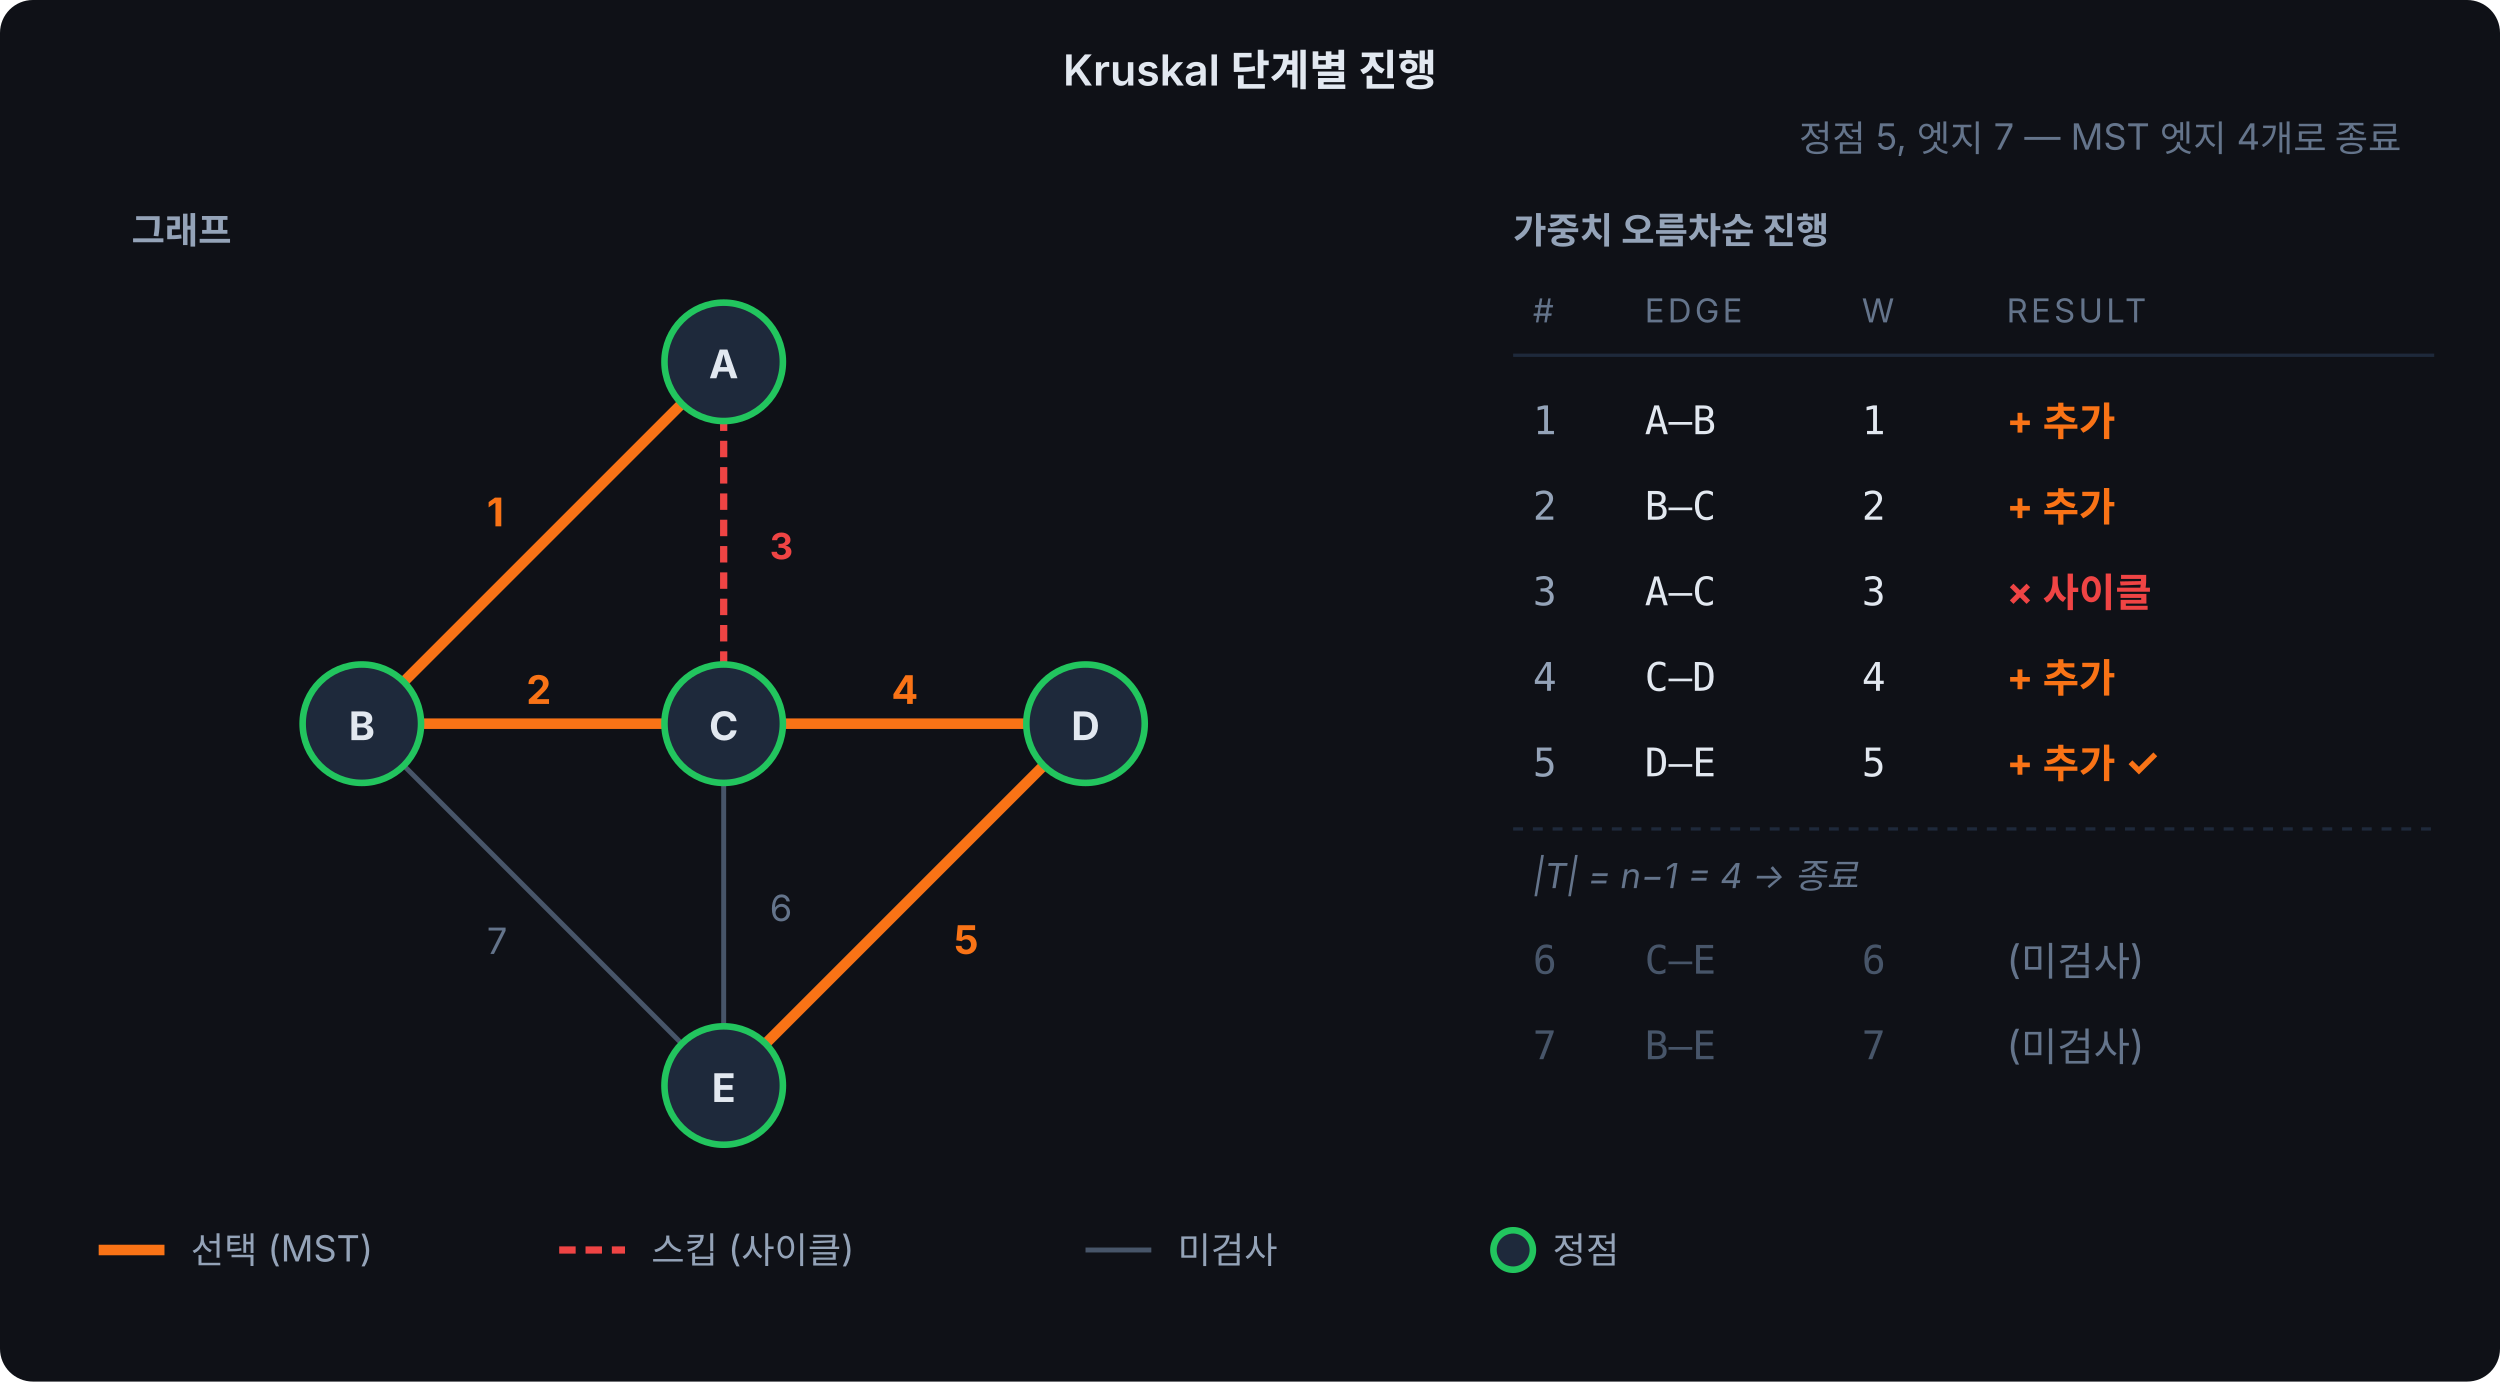
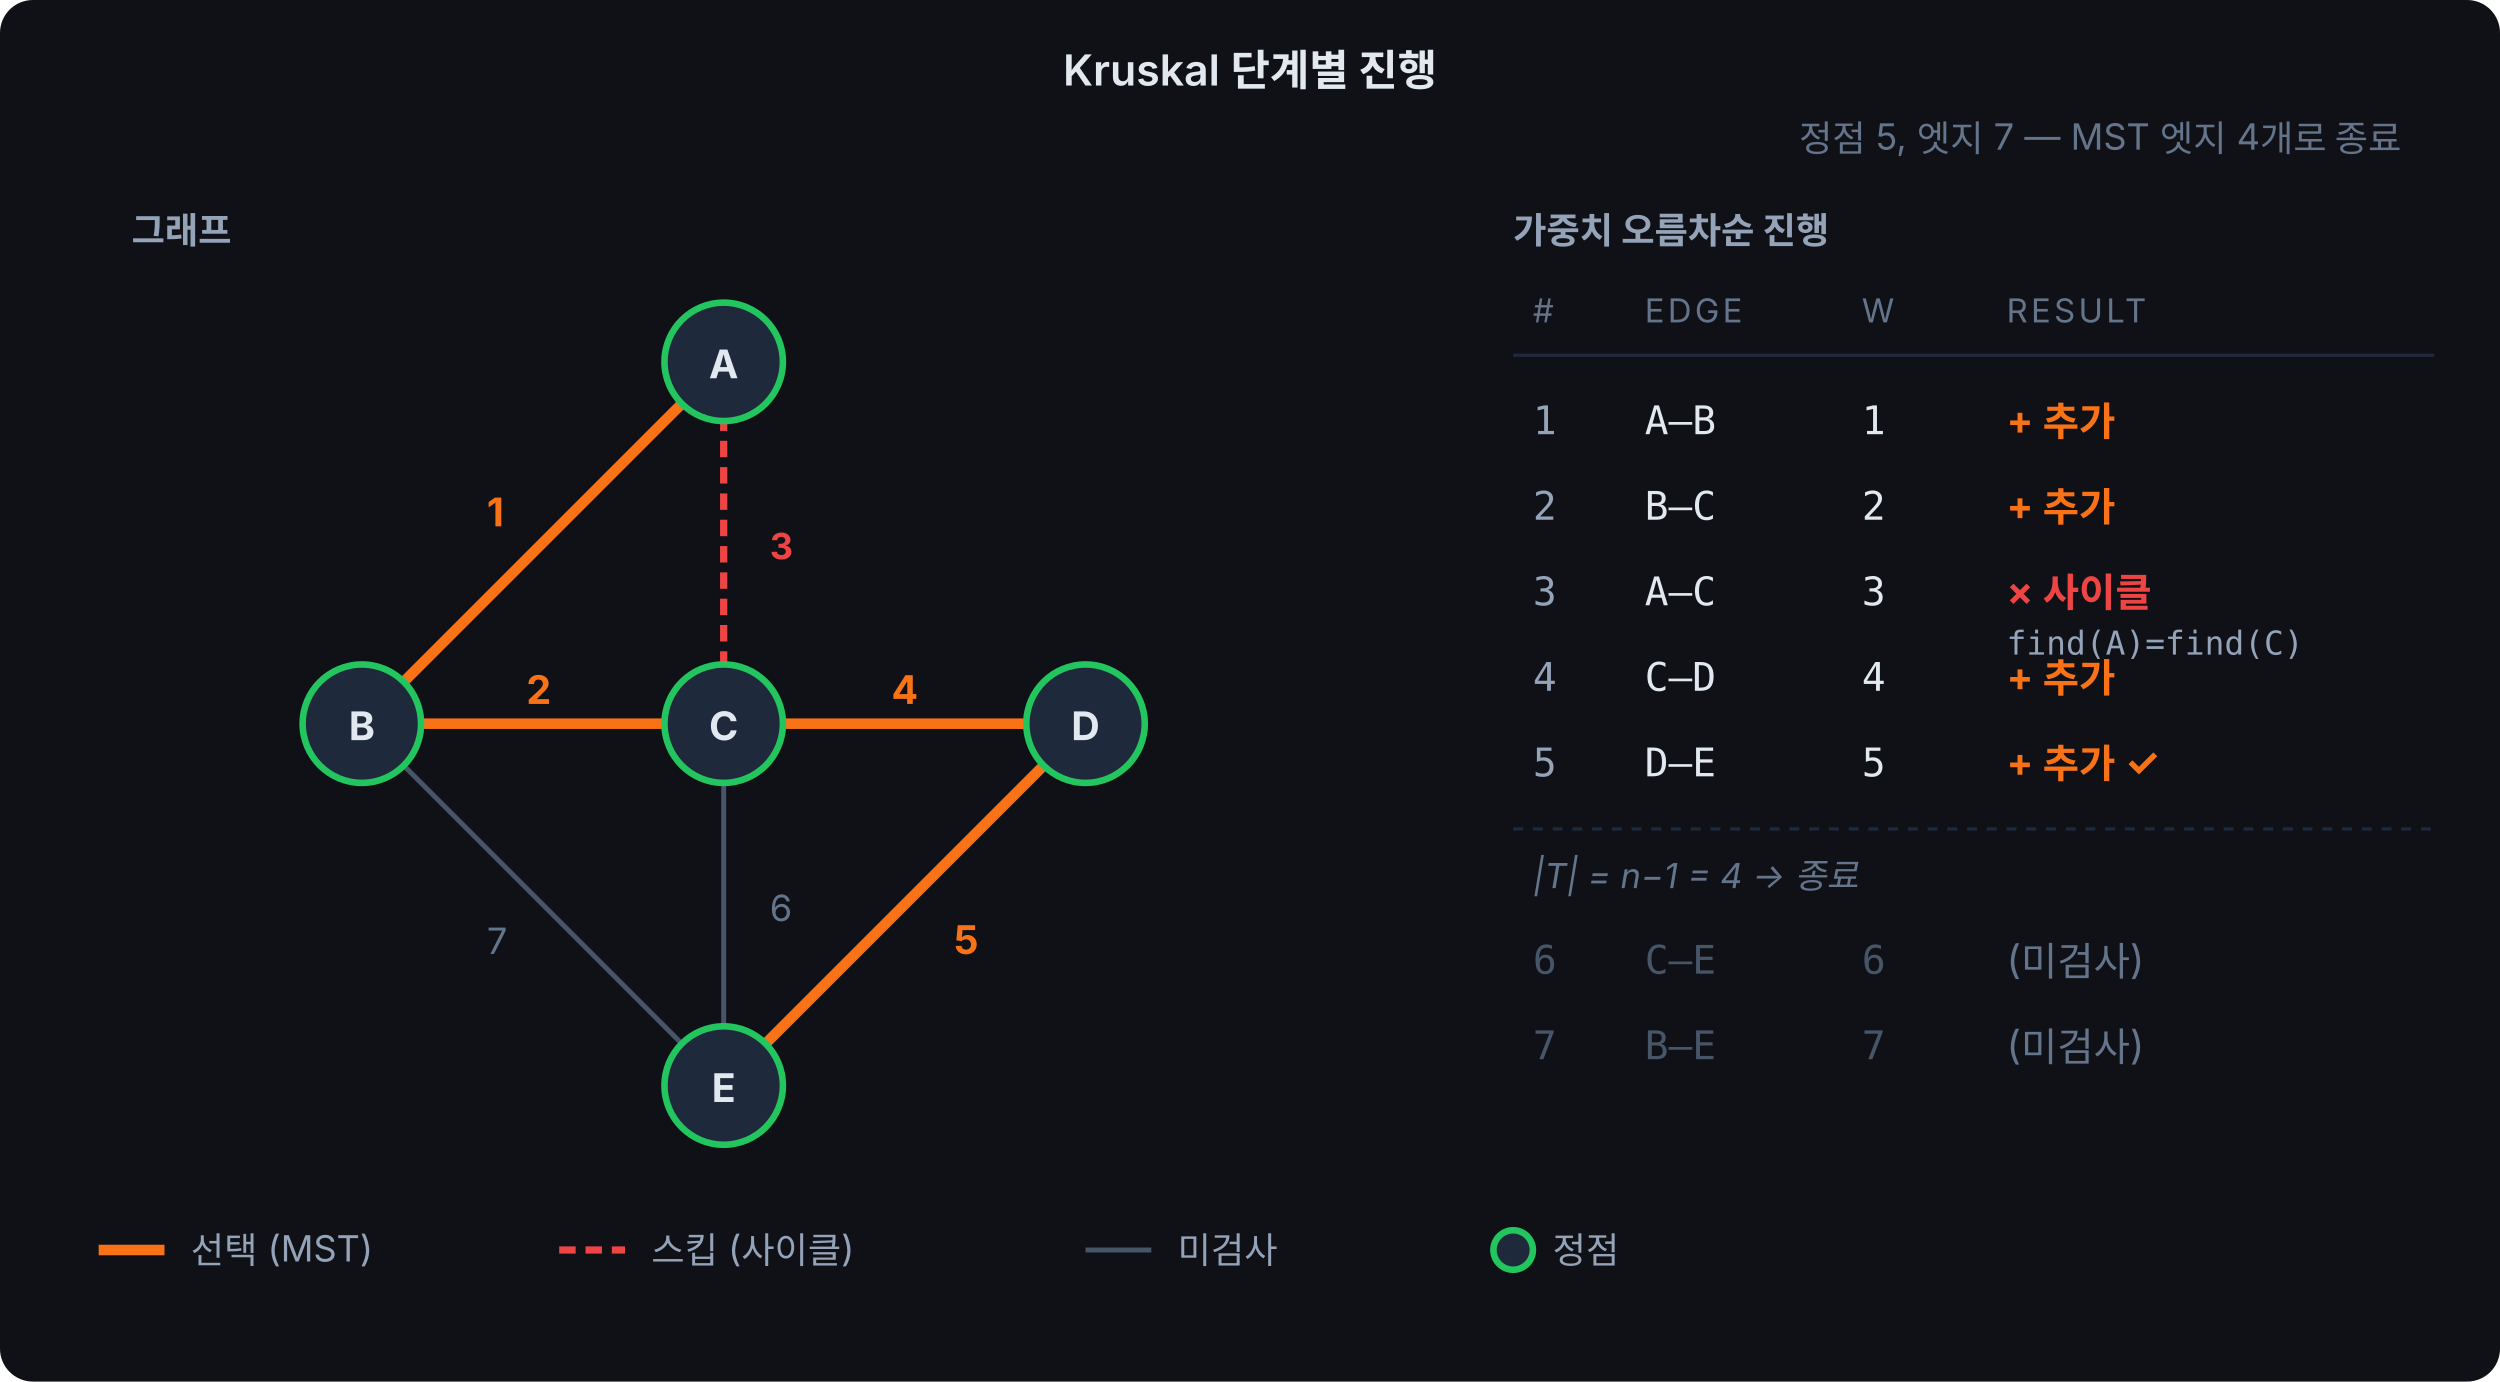
<svg xmlns="http://www.w3.org/2000/svg" viewBox="0 0 760 420" width="1140" height="630" font-family="system-ui,-apple-system,sans-serif">
  <rect width="760" height="420" rx="10" fill="#0f1117" />
  <text x="380" y="26" text-anchor="middle" fill="#e2e8f0" font-size="13" font-weight="600">Kruskal 단계별 진행</text>
  <text x="730" y="46" text-anchor="end" fill="#64748b" font-size="11">정점 5, 엣지 7 — MST 엣지 4개로 종료</text>
  <text x="40" y="74" fill="#94a3b8" font-size="11" font-weight="600">그래프</text>
  <text x="460" y="74" fill="#94a3b8" font-size="11" font-weight="600">가중치 오름차순 진행</text>
  <line x1="220" y1="110" x2="220" y2="220" stroke="#ef4444" stroke-width="2.2" stroke-dasharray="5 3" />
  <text x="234" y="170" fill="#ef4444" font-size="11" font-weight="700">3</text>
  <line x1="220" y1="220" x2="220" y2="330" stroke="#475569" stroke-width="1.5" />
  <text x="234" y="280" fill="#64748b" font-size="11">6</text>
  <line x1="110" y1="220" x2="220" y2="330" stroke="#475569" stroke-width="1.5" />
  <text x="148" y="290" fill="#64748b" font-size="11">7</text>
  <line x1="220" y1="110" x2="110" y2="220" stroke="#f97316" stroke-width="3.2" />
  <text x="148" y="160" fill="#f97316" font-size="12" font-weight="700">1</text>
  <line x1="110" y1="220" x2="220" y2="220" stroke="#f97316" stroke-width="3.2" />
  <text x="160" y="214" fill="#f97316" font-size="12" font-weight="700">2</text>
  <line x1="220" y1="220" x2="330" y2="220" stroke="#f97316" stroke-width="3.2" />
  <text x="271" y="214" fill="#f97316" font-size="12" font-weight="700">4</text>
  <line x1="330" y1="220" x2="220" y2="330" stroke="#f97316" stroke-width="3.2" />
  <text x="290" y="290" fill="#f97316" font-size="12" font-weight="700">5</text>
  <g>
    <circle cx="220" cy="110" r="18" fill="#1e293b" stroke="#22c55e" stroke-width="2" />
    <text x="220" y="115" text-anchor="middle" fill="#e2e8f0" font-size="12" font-weight="700">A</text>
  </g>
  <g>
    <circle cx="110" cy="220" r="18" fill="#1e293b" stroke="#22c55e" stroke-width="2" />
    <text x="110" y="225" text-anchor="middle" fill="#e2e8f0" font-size="12" font-weight="700">B</text>
  </g>
  <g>
    <circle cx="220" cy="220" r="18" fill="#1e293b" stroke="#22c55e" stroke-width="2" />
    <text x="220" y="225" text-anchor="middle" fill="#e2e8f0" font-size="12" font-weight="700">C</text>
  </g>
  <g>
    <circle cx="330" cy="220" r="18" fill="#1e293b" stroke="#22c55e" stroke-width="2" />
    <text x="330" y="225" text-anchor="middle" fill="#e2e8f0" font-size="12" font-weight="700">D</text>
  </g>
  <g>
    <circle cx="220" cy="330" r="18" fill="#1e293b" stroke="#22c55e" stroke-width="2" />
    <text x="220" y="335" text-anchor="middle" fill="#e2e8f0" font-size="12" font-weight="700">E</text>
  </g>
  <text x="466" y="98" fill="#64748b" font-size="10" letter-spacing="0.1em">#</text>
  <text x="500" y="98" fill="#64748b" font-size="10" letter-spacing="0.1em">EDGE</text>
  <text x="566" y="98" fill="#64748b" font-size="10" letter-spacing="0.1em">W</text>
  <text x="610" y="98" fill="#64748b" font-size="10" letter-spacing="0.1em">RESULT</text>
  <line x1="460" y1="108" x2="740" y2="108" stroke="#1e293b" stroke-width="1" />
  <text x="466" y="132" fill="#94a3b8" font-size="12" font-family="ui-monospace,monospace">1</text>
  <text x="500" y="132" fill="#e2e8f0" font-size="12" font-family="ui-monospace,monospace">A–B</text>
  <text x="566" y="132" fill="#e2e8f0" font-size="12" font-family="ui-monospace,monospace">1</text>
  <text x="610" y="132" fill="#f97316" font-size="12" font-weight="700">+ 추가</text>
  <text x="466" y="158" fill="#94a3b8" font-size="12" font-family="ui-monospace,monospace">2</text>
  <text x="500" y="158" fill="#e2e8f0" font-size="12" font-family="ui-monospace,monospace">B–C</text>
  <text x="566" y="158" fill="#e2e8f0" font-size="12" font-family="ui-monospace,monospace">2</text>
  <text x="610" y="158" fill="#f97316" font-size="12" font-weight="700">+ 추가</text>
  <text x="466" y="184" fill="#94a3b8" font-size="12" font-family="ui-monospace,monospace">3</text>
  <text x="500" y="184" fill="#e2e8f0" font-size="12" font-family="ui-monospace,monospace">A–C</text>
  <text x="566" y="184" fill="#e2e8f0" font-size="12" font-family="ui-monospace,monospace">3</text>
  <text x="610" y="184" fill="#ef4444" font-size="12" font-weight="700">× 사이클</text>
+   <text x="610" y="199" fill="#94a3b8" font-size="10" font-family="ui-monospace,monospace">find(A)=find(C)</text>
  <text x="466" y="210" fill="#94a3b8" font-size="12" font-family="ui-monospace,monospace">4</text>
  <text x="500" y="210" fill="#e2e8f0" font-size="12" font-family="ui-monospace,monospace">C–D</text>
  <text x="566" y="210" fill="#e2e8f0" font-size="12" font-family="ui-monospace,monospace">4</text>
  <text x="610" y="210" fill="#f97316" font-size="12" font-weight="700">+ 추가</text>
  <text x="466" y="236" fill="#94a3b8" font-size="12" font-family="ui-monospace,monospace">5</text>
  <text x="500" y="236" fill="#e2e8f0" font-size="12" font-family="ui-monospace,monospace">D–E</text>
  <text x="566" y="236" fill="#e2e8f0" font-size="12" font-family="ui-monospace,monospace">5</text>
  <text x="610" y="236" fill="#f97316" font-size="12" font-weight="700">+ 추가 ✓</text>
  <line x1="460" y1="252" x2="740" y2="252" stroke="#1e293b" stroke-width="1" stroke-dasharray="3 3" />
  <text x="466" y="270" fill="#64748b" font-size="10.5" font-style="italic">|T| = n−1 = 4 → 종료</text>
  <text x="466" y="296" fill="#475569" font-size="12" font-family="ui-monospace,monospace">6</text>
  <text x="500" y="296" fill="#475569" font-size="12" font-family="ui-monospace,monospace">C–E</text>
  <text x="566" y="296" fill="#475569" font-size="12" font-family="ui-monospace,monospace">6</text>
  <text x="610" y="296" fill="#64748b" font-size="12">(미검사)</text>
  <text x="466" y="322" fill="#475569" font-size="12" font-family="ui-monospace,monospace">7</text>
  <text x="500" y="322" fill="#475569" font-size="12" font-family="ui-monospace,monospace">B–E</text>
  <text x="566" y="322" fill="#475569" font-size="12" font-family="ui-monospace,monospace">7</text>
  <text x="610" y="322" fill="#64748b" font-size="12">(미검사)</text>
  <line x1="30" y1="380" x2="50" y2="380" stroke="#f97316" stroke-width="3.2" />
  <text x="58" y="384" fill="#94a3b8" font-size="11">선택 (MST)</text>
  <line x1="170" y1="380" x2="190" y2="380" stroke="#ef4444" stroke-width="2.2" stroke-dasharray="5 3" />
  <text x="198" y="384" fill="#94a3b8" font-size="11">스킵 (사이클)</text>
  <line x1="330" y1="380" x2="350" y2="380" stroke="#475569" stroke-width="1.5" />
  <text x="358" y="384" fill="#94a3b8" font-size="11">미검사</text>
  <circle cx="460" cy="380" r="6" fill="#1e293b" stroke="#22c55e" stroke-width="2" />
  <text x="472" y="384" fill="#94a3b8" font-size="11">정점</text>
</svg>
